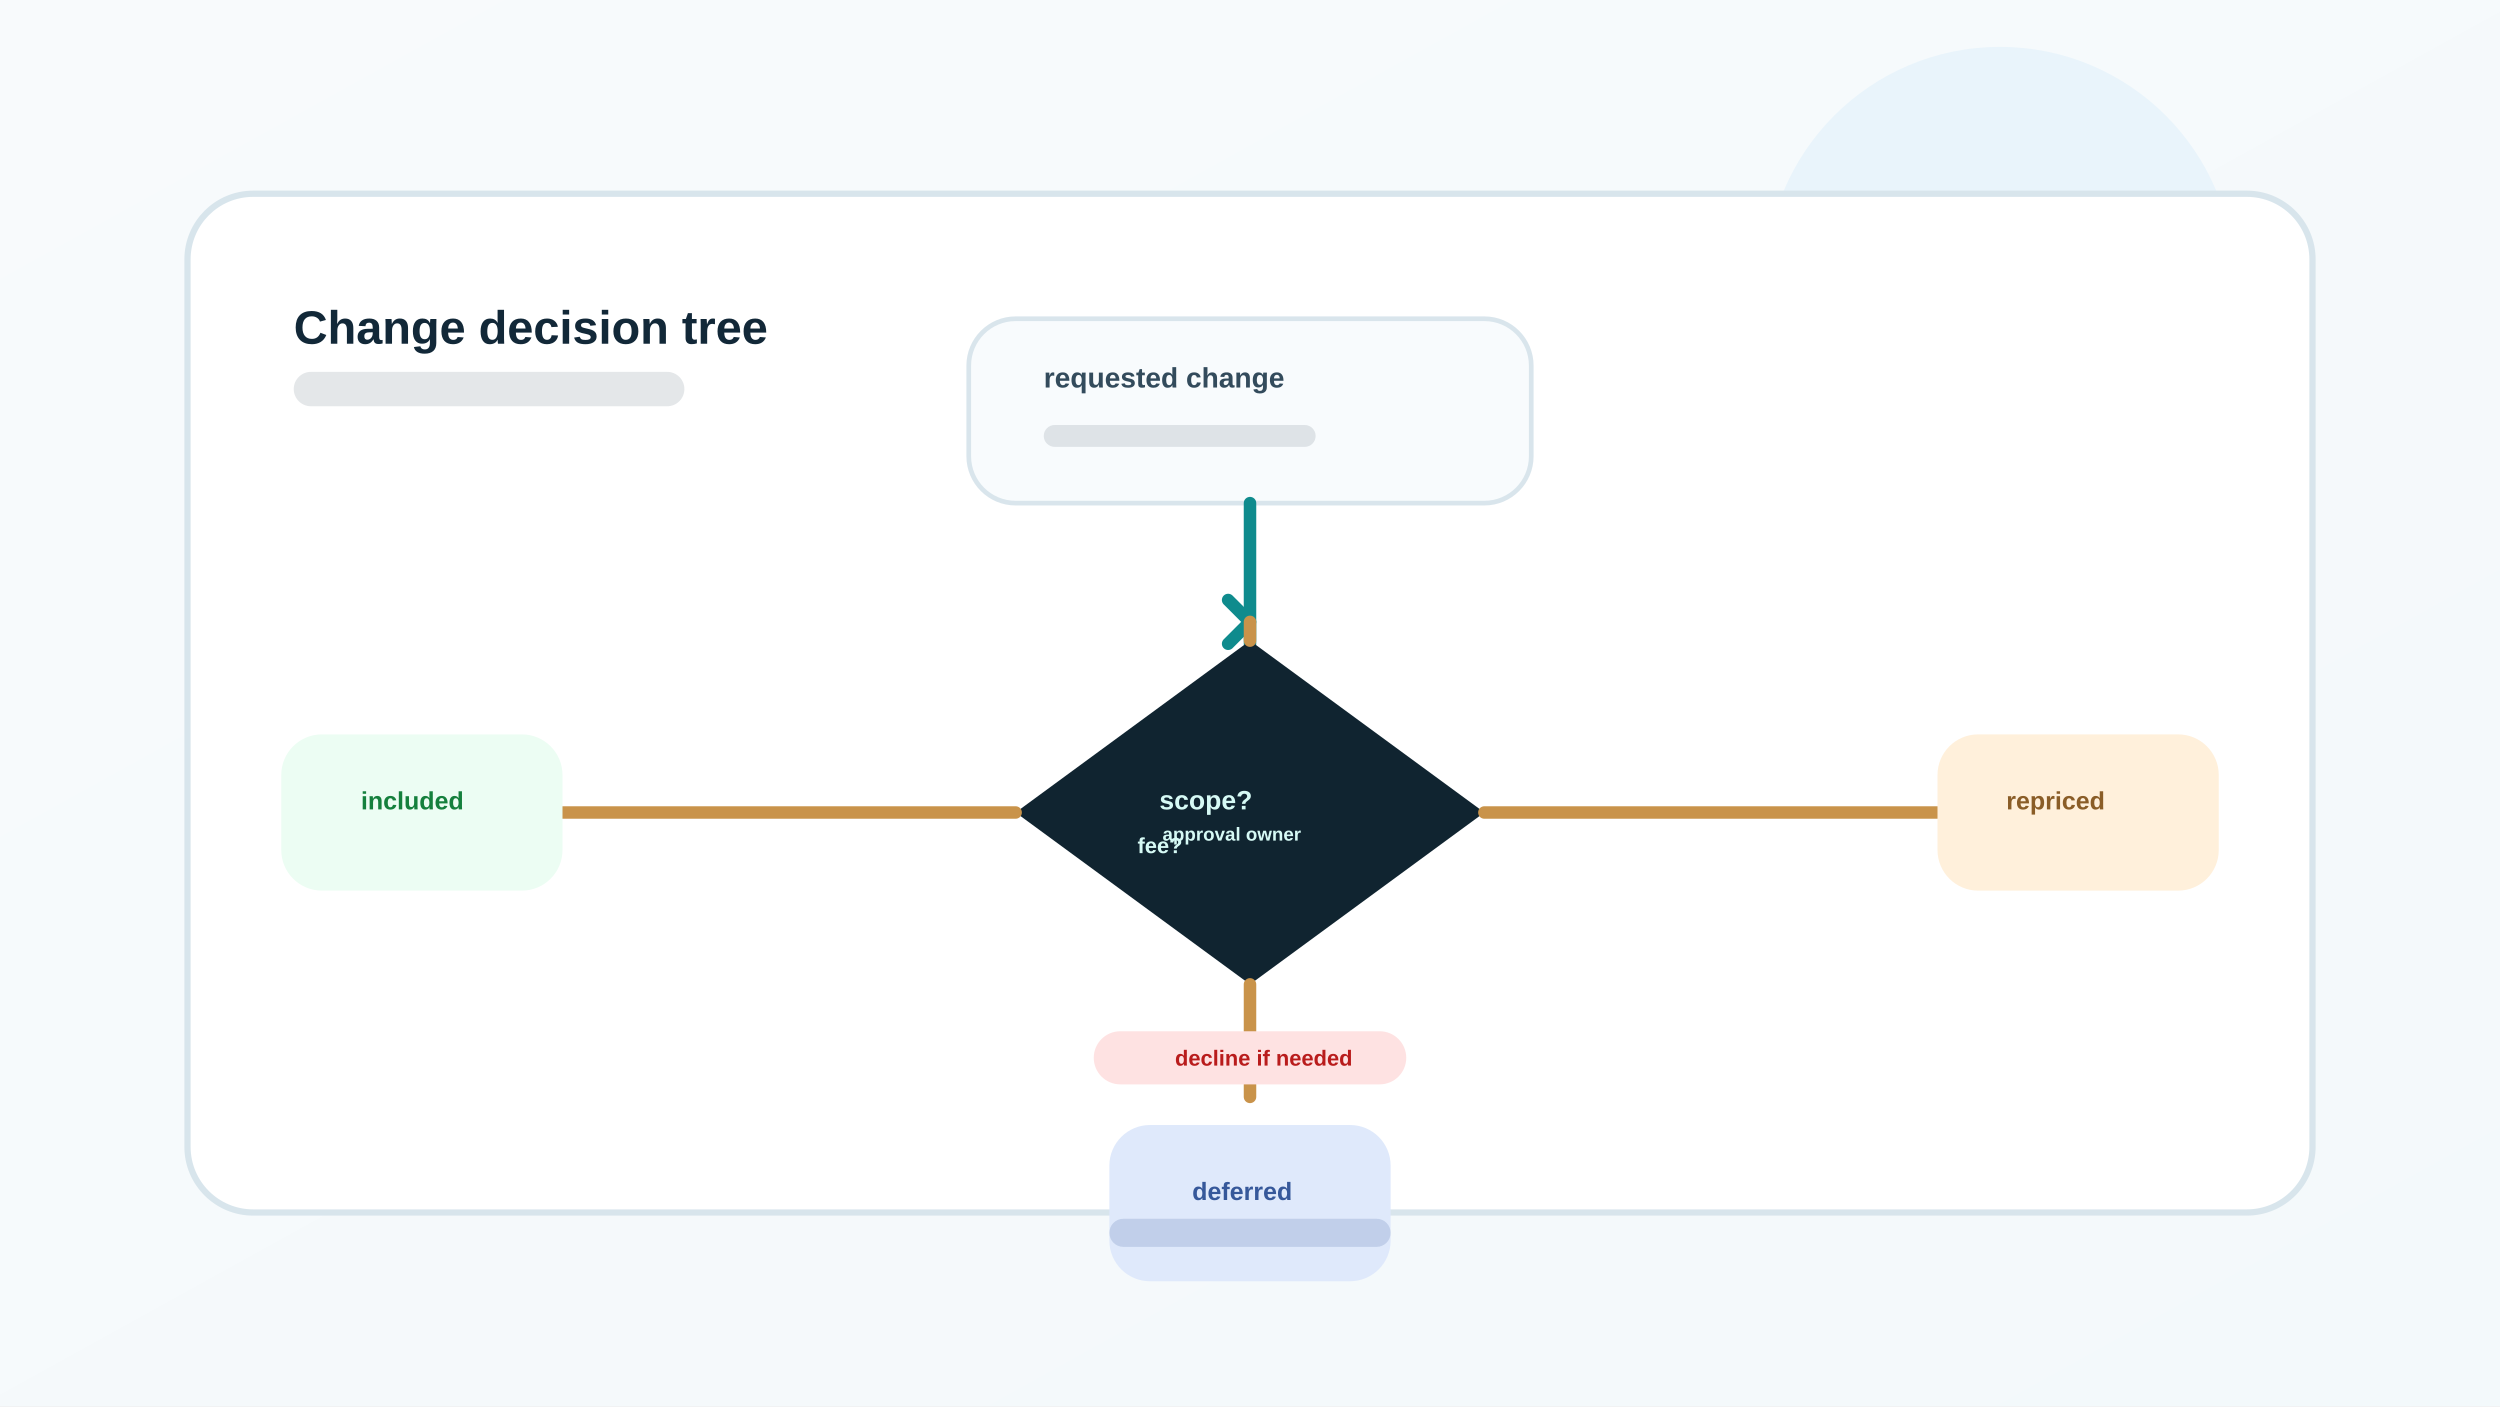
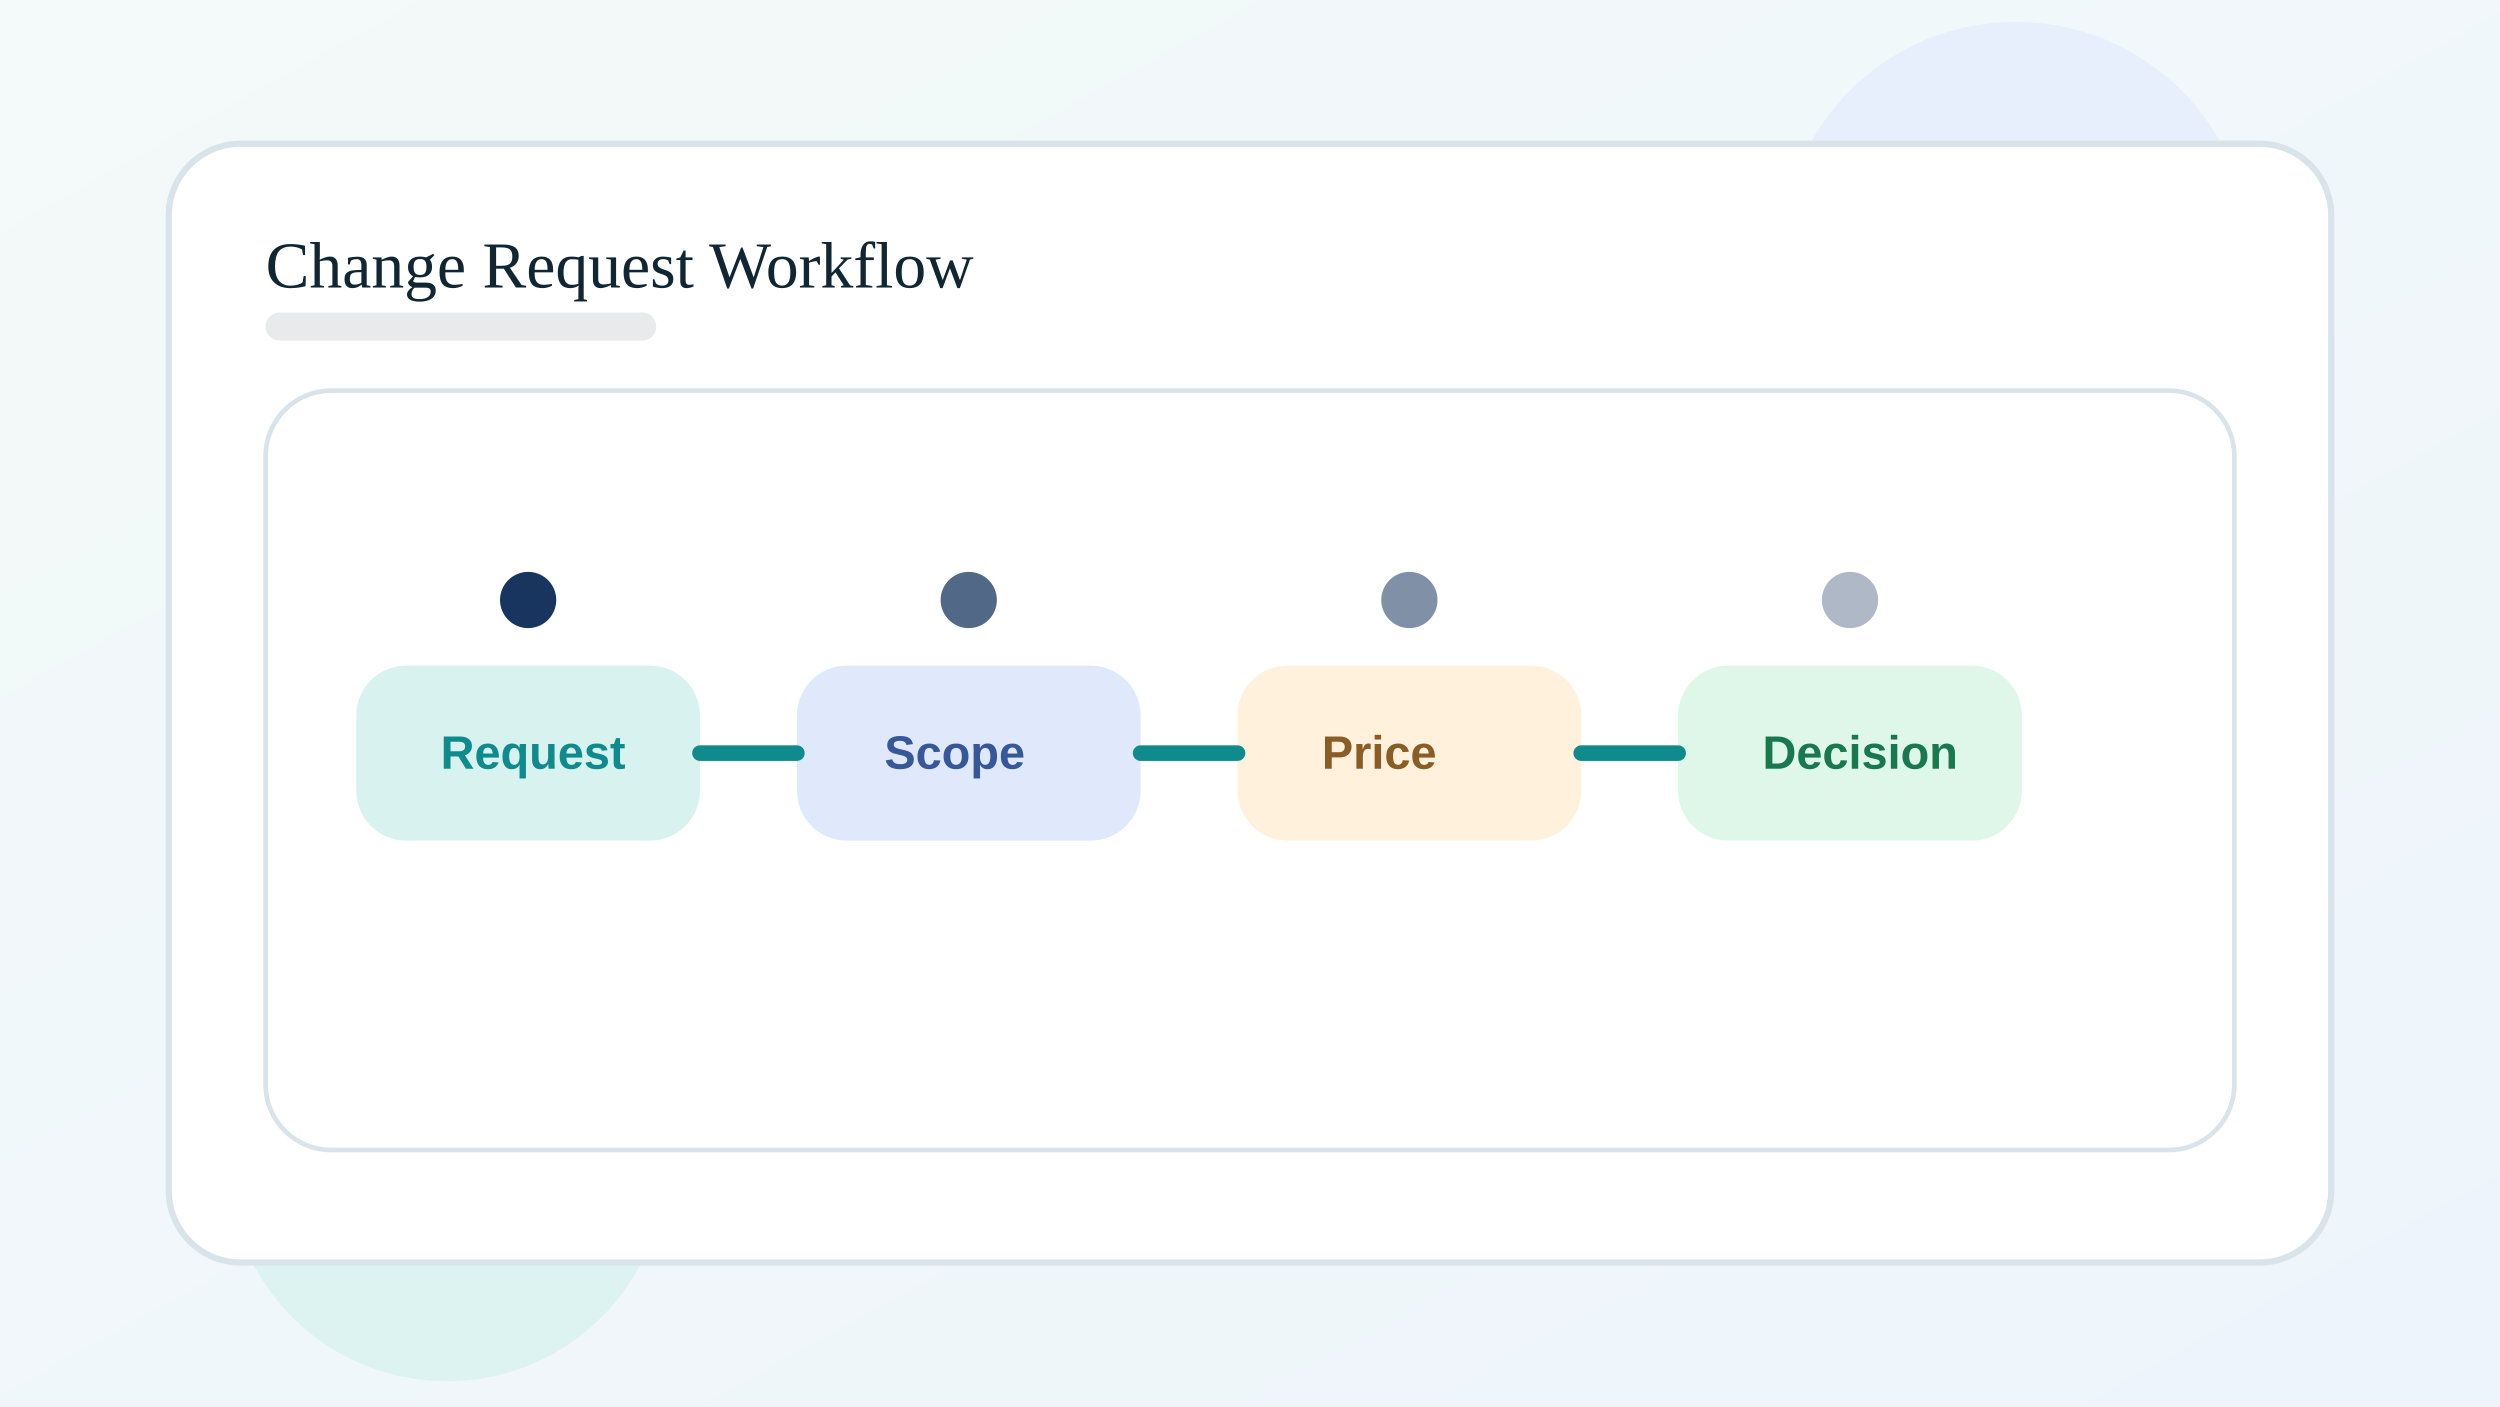
<svg xmlns="http://www.w3.org/2000/svg" viewBox="0 0 1600 900" role="img" aria-labelledby="title desc">
  <defs>
-     <linearGradient id="bg" x1="0%" y1="0%" x2="100%" y2="100%">
-       <stop offset="0%" stop-color="#f8fafc" />
-       <stop offset="100%" stop-color="#f3f9fb" />
+     <linearGradient id="workflows-change-request-workflow-svg-bg" x1="0%" y1="0%" x2="100%" y2="100%">
+       <stop offset="0%" stop-color="#f4faf9" />
+       <stop offset="100%" stop-color="#edf4fb" />
    </linearGradient>
  </defs>
-   <rect width="1600" height="900" fill="url(#bg)" />
-   <circle cx="1280" cy="180" r="150" fill="#e9f4fb" />
-   <rect x="120" y="124" width="1360" height="652" rx="42" fill="#ffffff" stroke="#d8e5ec" stroke-width="4" />
-   <text x="188" y="220" font-family="Segoe UI, Arial, sans-serif" font-size="30" font-weight="700" fill="#122838">Change decision tree</text>
-   <rect x="188" y="238" width="250" height="22" rx="11" fill="#173042" opacity=".12" />
-   <rect x="620" y="204" width="360" height="118" rx="30" fill="#f8fbfd" stroke="#d9e5ec" stroke-width="3" />
-   <text x="668" y="248" font-family="Segoe UI, Arial, sans-serif" font-size="18" font-weight="700" fill="#334b5c">requested change</text>
-   <rect x="668" y="272" width="174" height="14" rx="7" fill="#173042" opacity=".12" />
-   <path d="M800 322v90" stroke="#0f8b8d" stroke-width="8" stroke-linecap="round" />
-   <path d="M800 398l-14-14m14 14l-14 14" stroke="#0f8b8d" stroke-width="8" stroke-linecap="round" stroke-linejoin="round" />
-   <polygon points="800,410 950,520 800,630 650,520" fill="#102430" />
-   <text x="742" y="518" font-family="Segoe UI, Arial, sans-serif" font-size="17" font-weight="700" fill="#d6faf5">scope?</text>
-   <text x="728" y="546" font-family="Segoe UI, Arial, sans-serif" font-size="14" font-weight="700" fill="#d6faf5">fee?</text>
-   <path d="M650 520H360M950 520h290M800 630v72M800 410v-12" stroke="#c9934a" stroke-width="8" stroke-linecap="round" />
-   <rect x="180" y="470" width="180" height="100" rx="26" fill="#ecfdf3" />
-   <rect x="1240" y="470" width="180" height="100" rx="26" fill="#fff0db" />
-   <rect x="710" y="720" width="180" height="100" rx="26" fill="#dfe9fb" />
-   <rect x="710" y="90" width="180" height="86" rx="26" fill="#fee2e2" opacity="0" />
-   <text x="231" y="518" font-family="Segoe UI, Arial, sans-serif" font-size="16" font-weight="700" fill="#15803d">included</text>
-   <text x="1284" y="518" font-family="Segoe UI, Arial, sans-serif" font-size="16" font-weight="700" fill="#8a5d27">repriced</text>
-   <text x="763" y="768" font-family="Segoe UI, Arial, sans-serif" font-size="16" font-weight="700" fill="#36589a">deferred</text>
-   <rect x="700" y="660" width="200" height="34" rx="17" fill="#fee2e2" />
-   <text x="752" y="682" font-family="Segoe UI, Arial, sans-serif" font-size="14" font-weight="700" fill="#b91c1c">decline if needed</text>
-   <rect x="710" y="780" width="180" height="18" rx="9" fill="#36589a" opacity=".18" />
-   <text x="744" y="538" font-family="Segoe UI, Arial, sans-serif" font-size="12" font-weight="700" fill="#d6faf5">approval owner</text>
+   <rect width="1600" height="900" fill="url(#workflows-change-request-workflow-svg-bg)" />
+   <circle cx="1290" cy="164" r="150" fill="#dfe9fb" opacity=".6" />
+   <circle cx="286" cy="744" r="140" fill="#d7f2ef" opacity=".8" />
+   <rect x="108" y="92" width="1384" height="716" rx="46" fill="#ffffff" stroke="#d9e4ea" stroke-width="4" />
+   <text x="170" y="184" font-family="Georgia, 'Times New Roman', serif" font-size="42" fill="#102633">Change Request Workflow</text>
+   <rect x="170" y="200" width="250" height="18" rx="9" fill="#102633" opacity=".10" />
+   <rect x="170" y="250" width="1260" height="486" rx="42" fill="#ffffff" stroke="#d9e4ea" stroke-width="3" />
+   <rect x="228" y="426" width="220" height="112" rx="32" fill="#d7f2ef" />
+   <rect x="510" y="426" width="220" height="112" rx="32" fill="#dfe9fb" />
+   <rect x="792" y="426" width="220" height="112" rx="32" fill="#fff1db" />
+   <rect x="1074" y="426" width="220" height="112" rx="32" fill="#dff7e8" />
+   <path d="M448 482h62m220 0h62m220 0h62" stroke="#0f8b8d" stroke-width="10" stroke-linecap="round" />
+   <circle cx="338" cy="384" r="18" fill="#17355f" />
+   <circle cx="620" cy="384" r="18" fill="#17355f" opacity=".75" />
+   <circle cx="902" cy="384" r="18" fill="#17355f" opacity=".55" />
+   <circle cx="1184" cy="384" r="18" fill="#17355f" opacity=".35" />
+   <text x="282" y="492" font-family="Arial, sans-serif" font-size="30" font-weight="700" fill="#0f8b8d">Request</text>
+   <text x="566" y="492" font-family="Arial, sans-serif" font-size="30" font-weight="700" fill="#36589a">Scope</text>
+   <text x="846" y="492" font-family="Arial, sans-serif" font-size="30" font-weight="700" fill="#8a5d27">Price</text>
+   <text x="1128" y="492" font-family="Arial, sans-serif" font-size="30" font-weight="700" fill="#18794e">Decision</text>
</svg>
